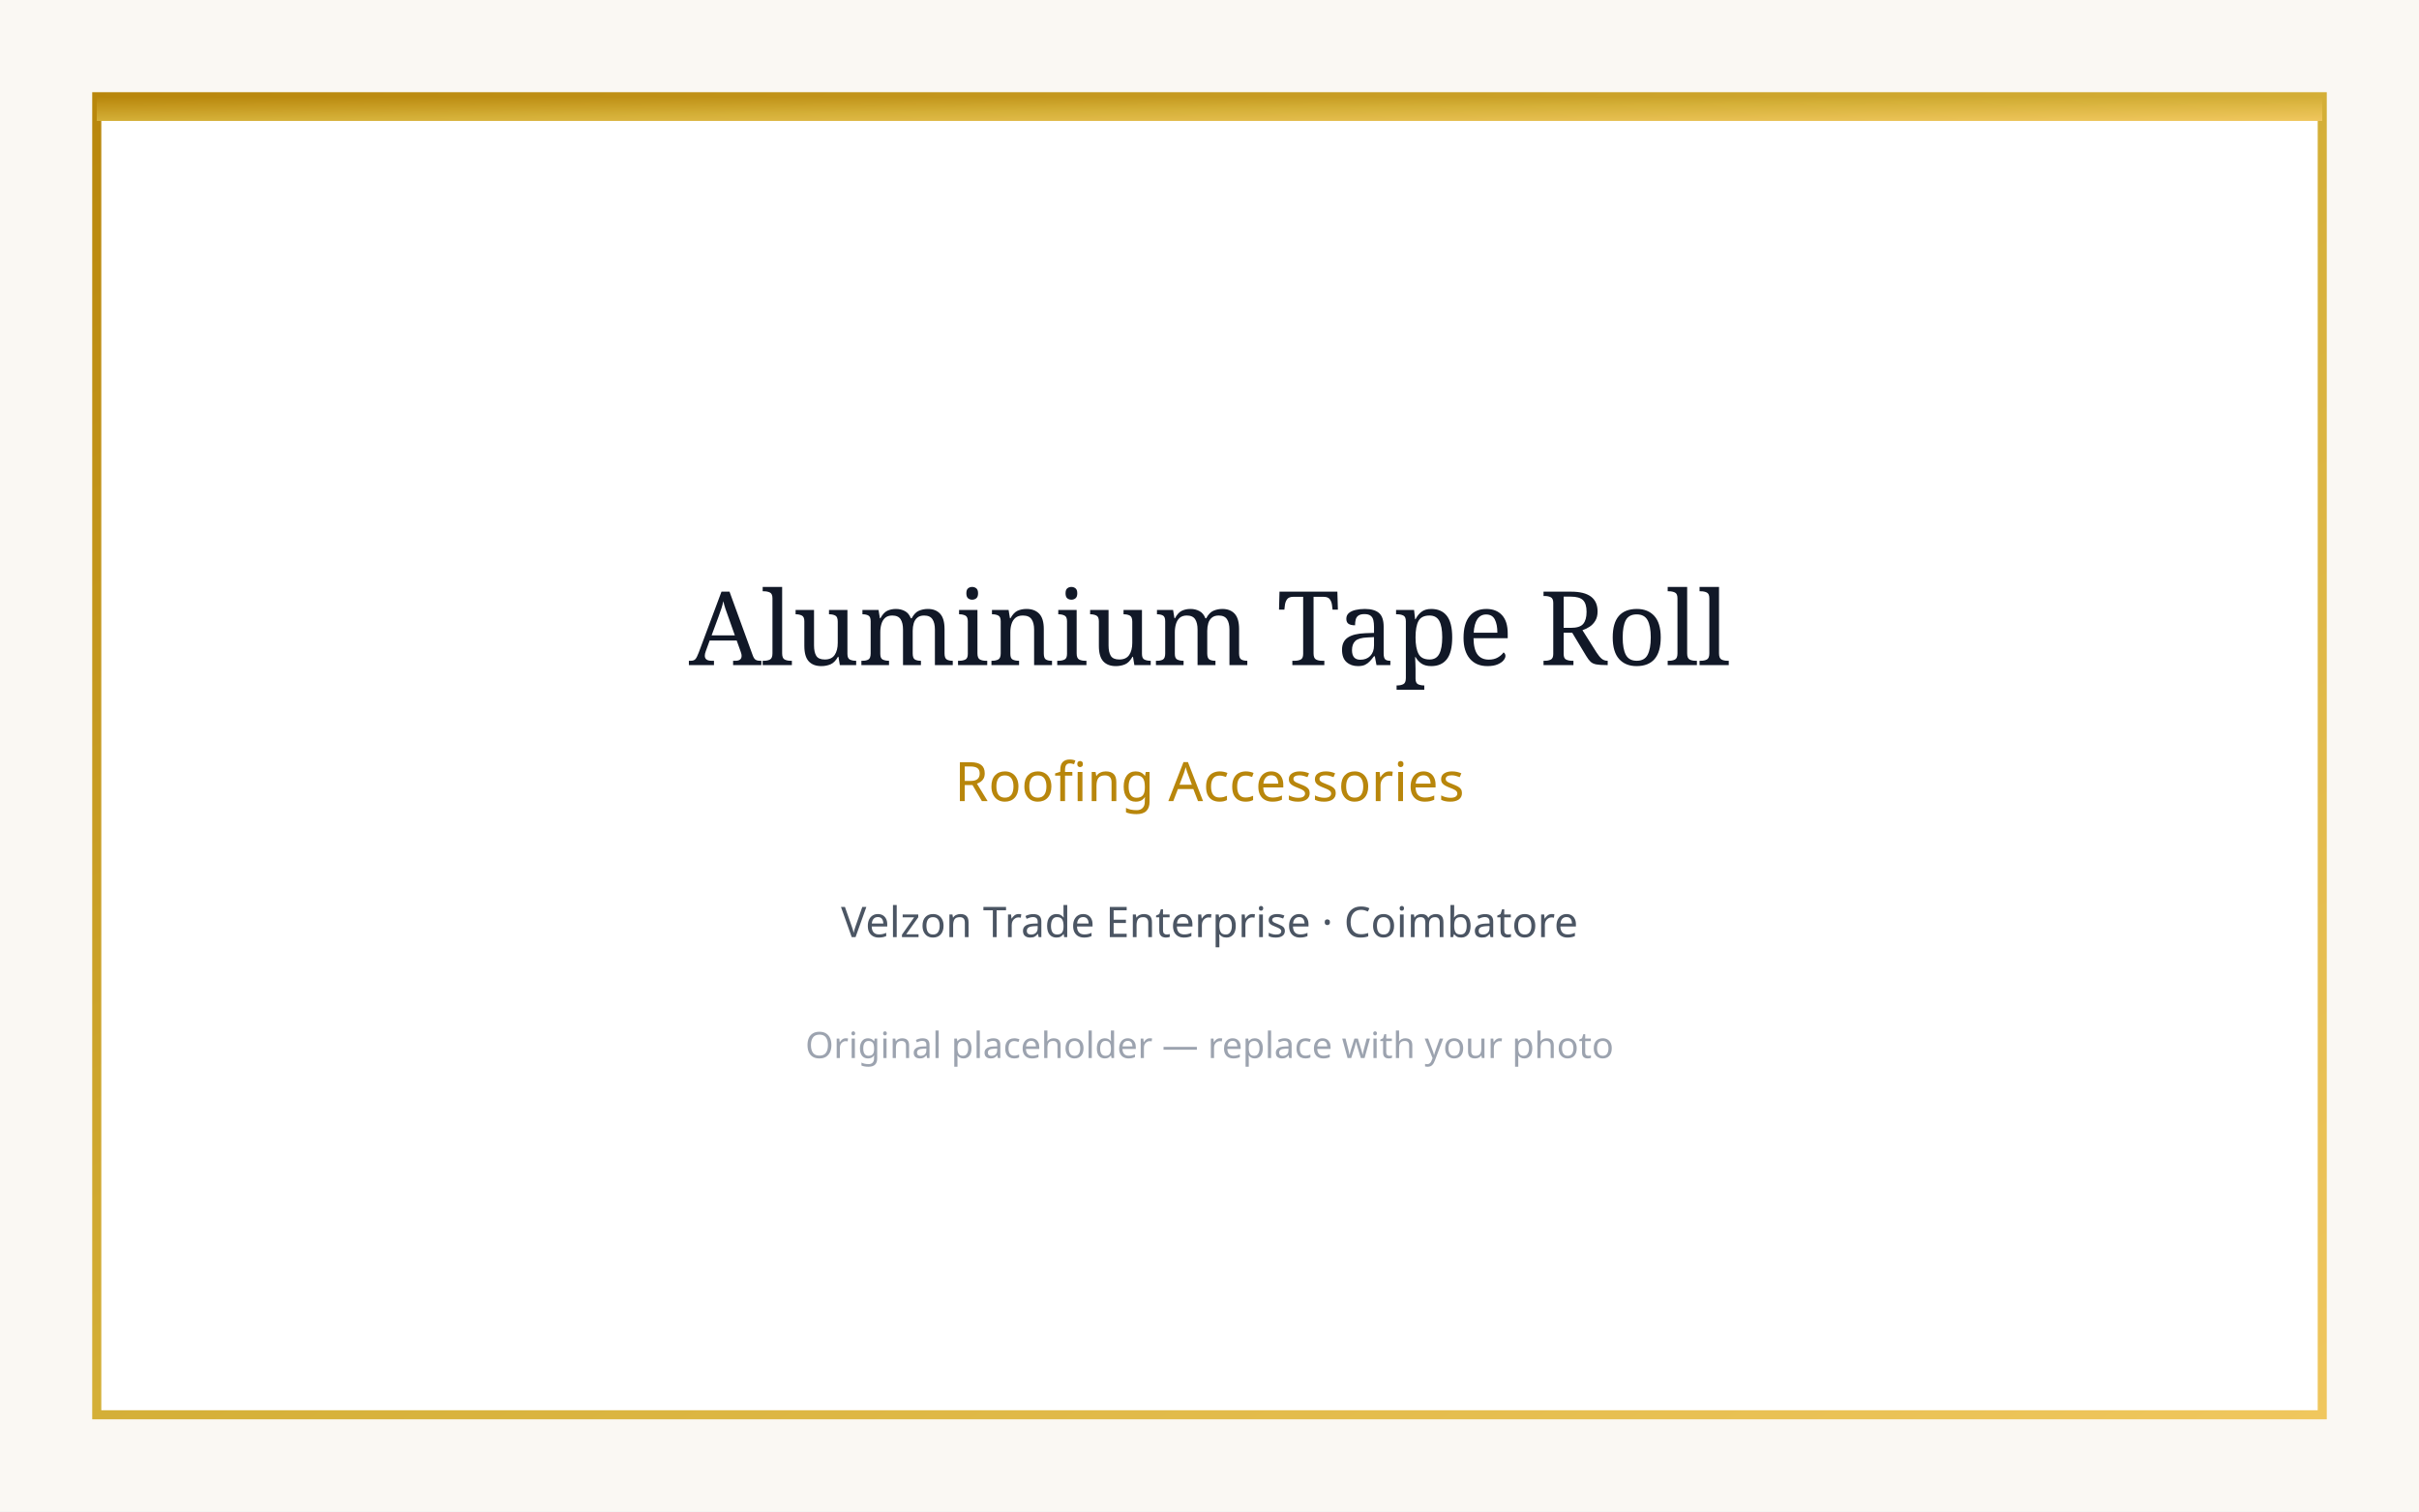
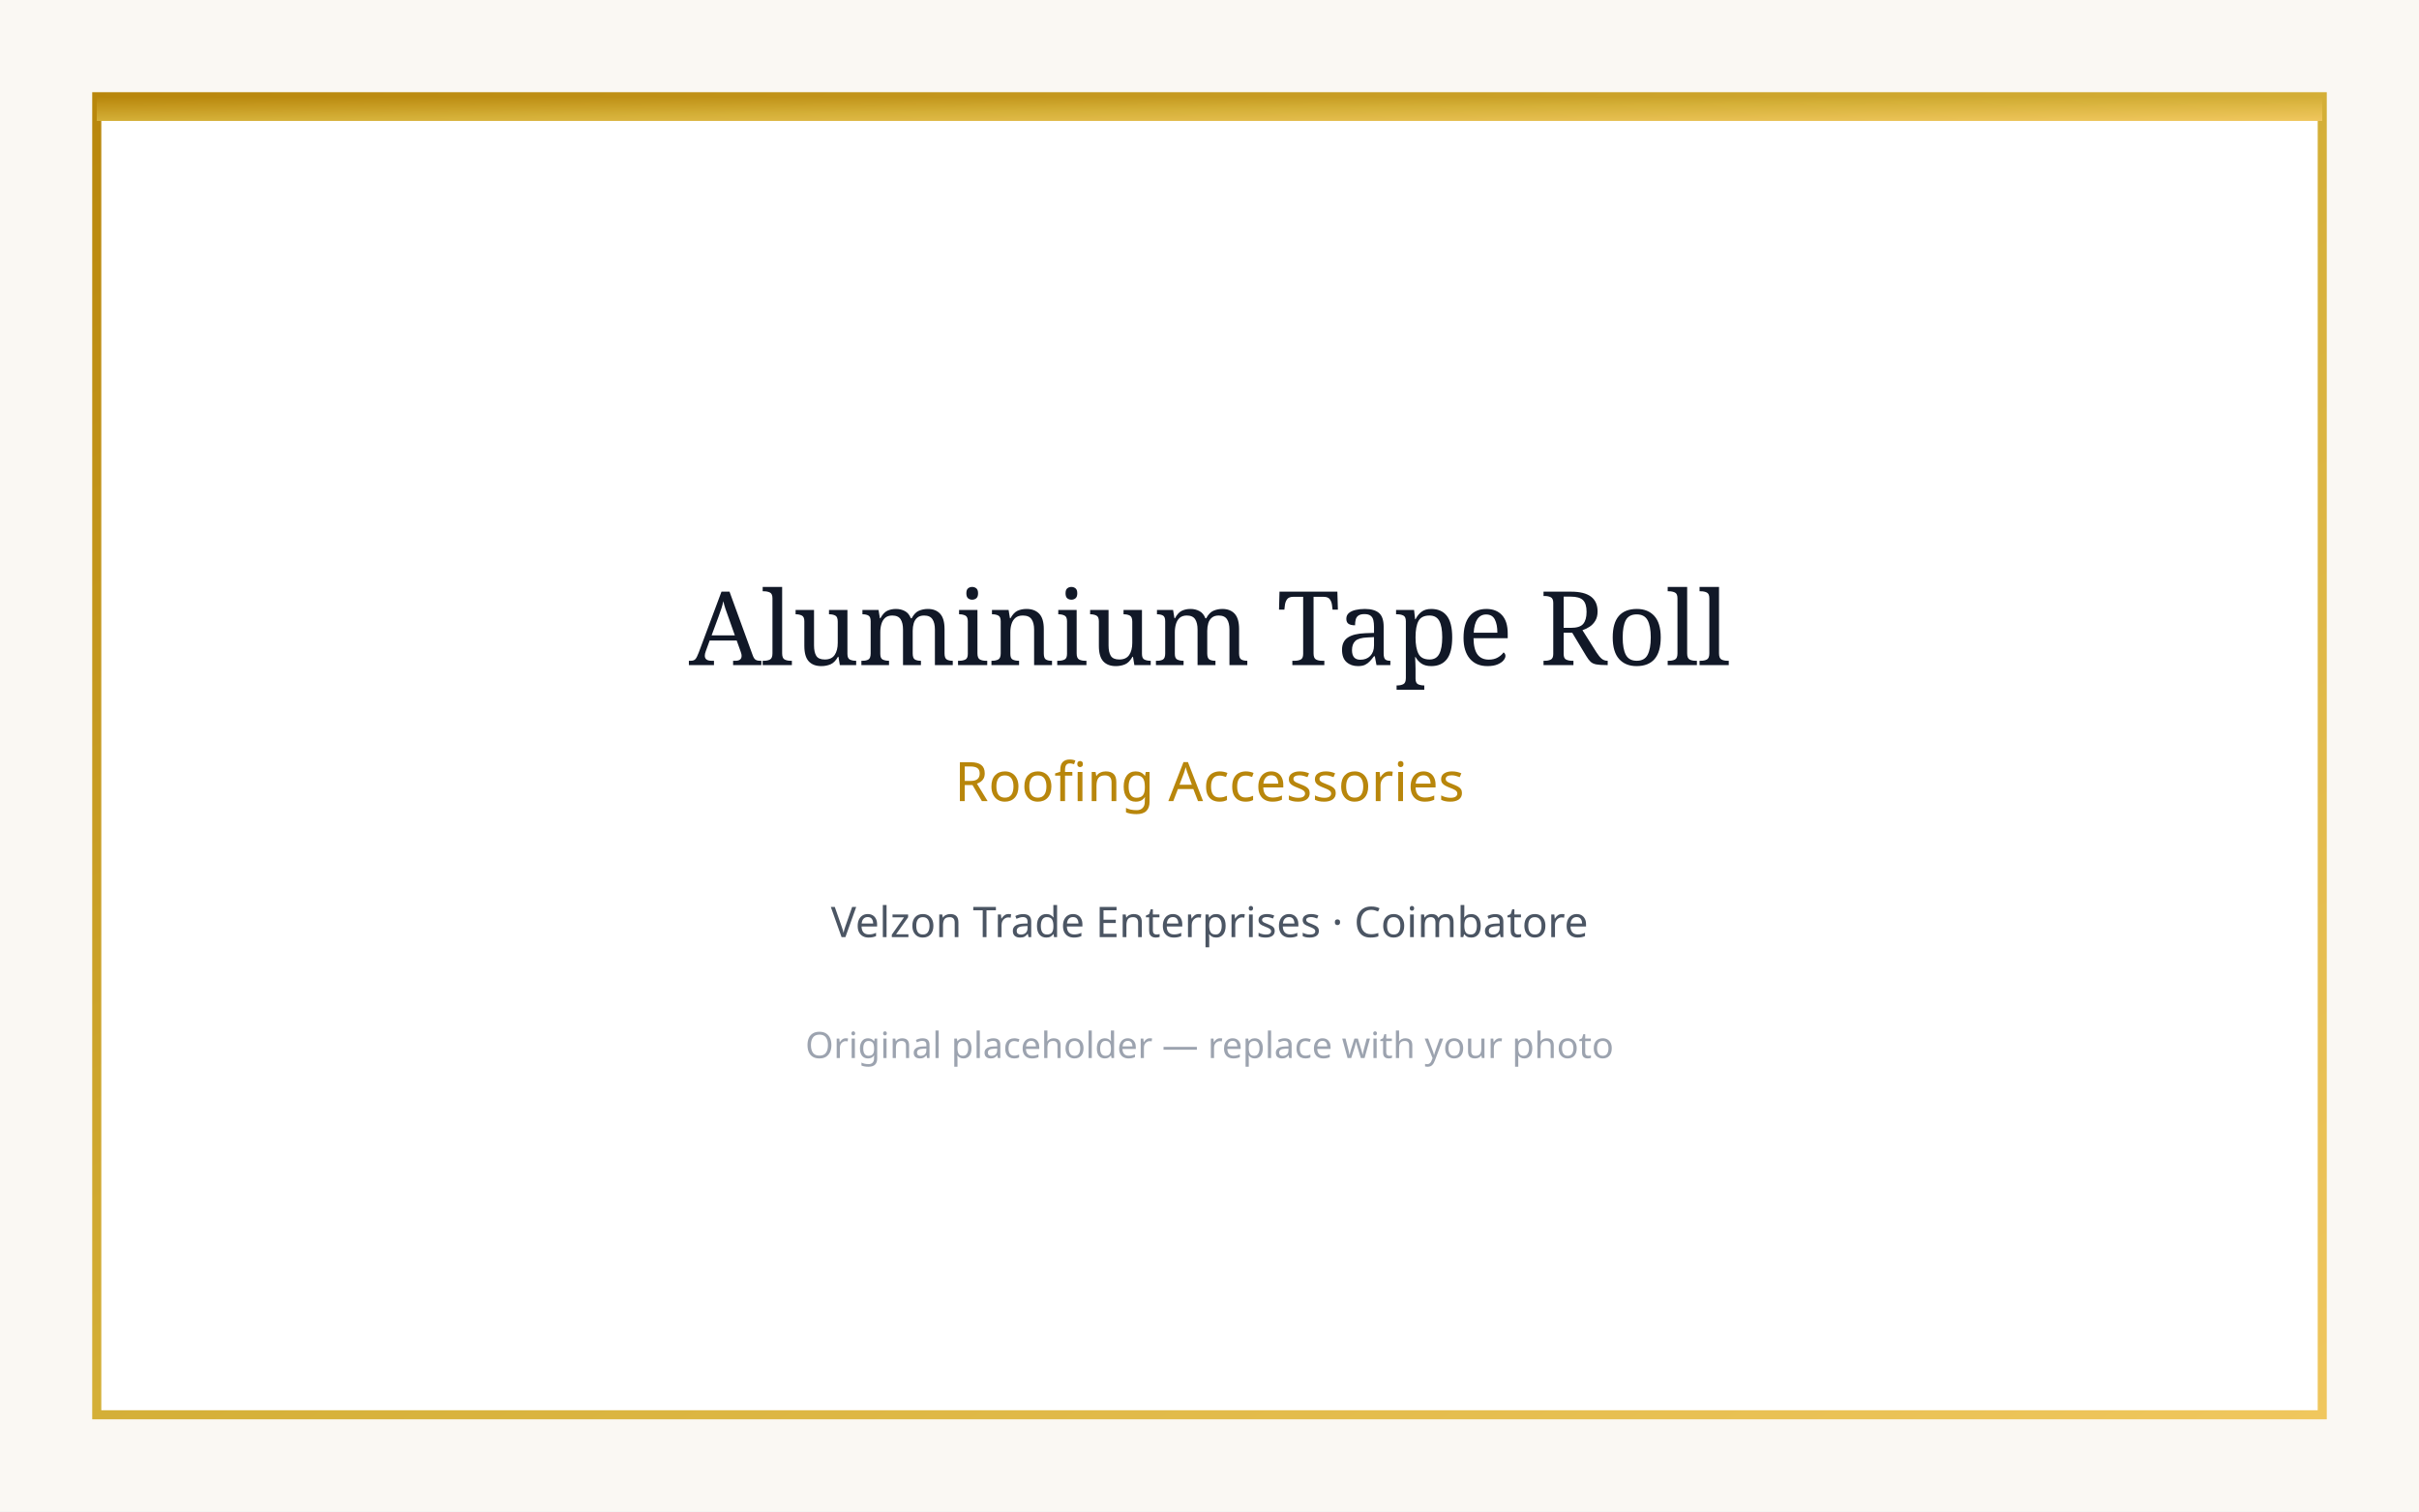
- <svg xmlns="http://www.w3.org/2000/svg" width="800" height="500" viewBox="0 0 800 500" role="img" aria-label="Aluminium Tape Roll — Velzon Trade Enterprise">
+ <svg xmlns="http://www.w3.org/2000/svg" width="800" height="500" viewBox="0 0 800 500" role="img" aria-label="Aluminium Tape Roll — Velzon Trade Enterprises">
  <defs>
    <linearGradient id="g" x1="0" y1="0" x2="1" y2="1">
      <stop offset="0%" stop-color="#B8860B" />
      <stop offset="50%" stop-color="#D4AF37" />
      <stop offset="100%" stop-color="#F0C75E" />
    </linearGradient>
  </defs>
  <rect width="800" height="500" fill="#FAF8F3" />
  <rect x="32" y="32" width="736" height="436" fill="#FFFFFF" stroke="url(#g)" stroke-width="3" />
  <rect x="32" y="32" width="736" height="8" fill="url(#g)" />
  <text x="400" y="220" text-anchor="middle" font-family="Georgia, serif" font-size="34" fill="#111827">Aluminium Tape Roll</text>
  <text x="400" y="265" text-anchor="middle" font-family="sans-serif" font-size="18" fill="#B8860B">Roofing Accessories</text>
-   <text x="400" y="310" text-anchor="middle" font-family="sans-serif" font-size="14" fill="#4B5563">Velzon Trade Enterprise · Coimbatore</text>
+   <text x="400" y="310" text-anchor="middle" font-family="sans-serif" font-size="14" fill="#4B5563">Velzon Trade Enterprises · Coimbatore</text>
  <text x="400" y="350" text-anchor="middle" font-family="sans-serif" font-size="12" fill="#9CA3AF">Original placeholder — replace with your photo</text>
</svg>
